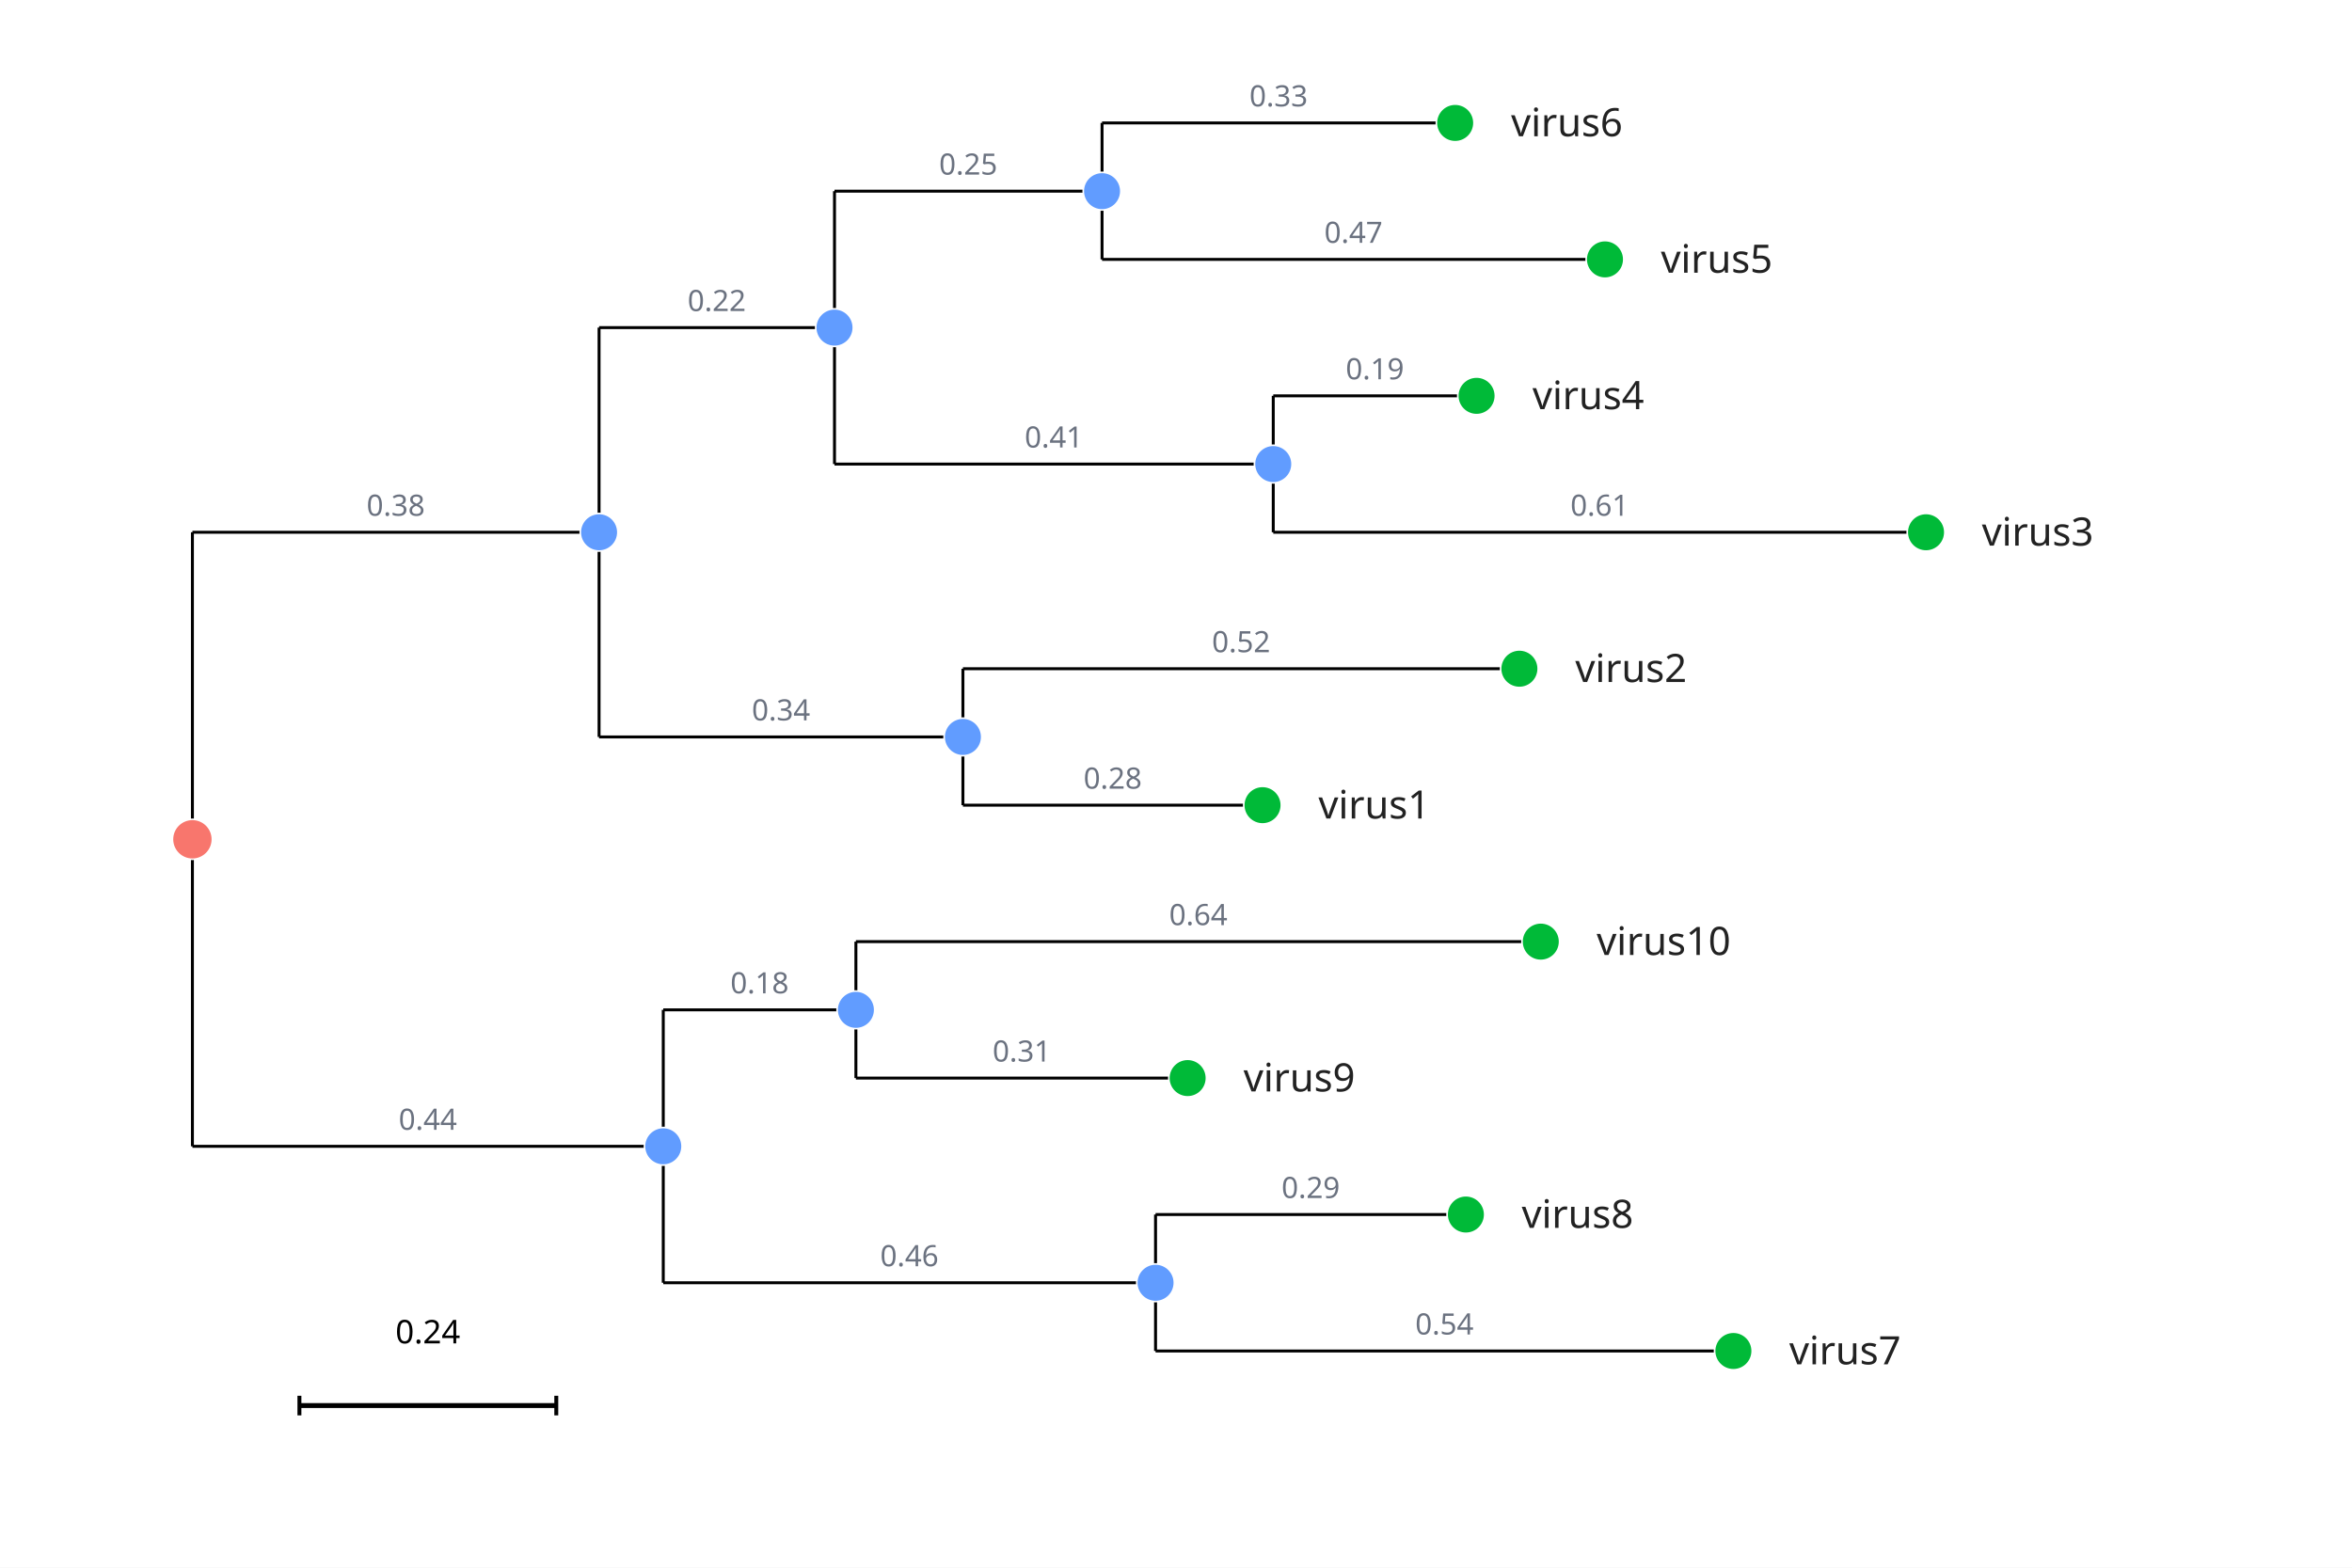
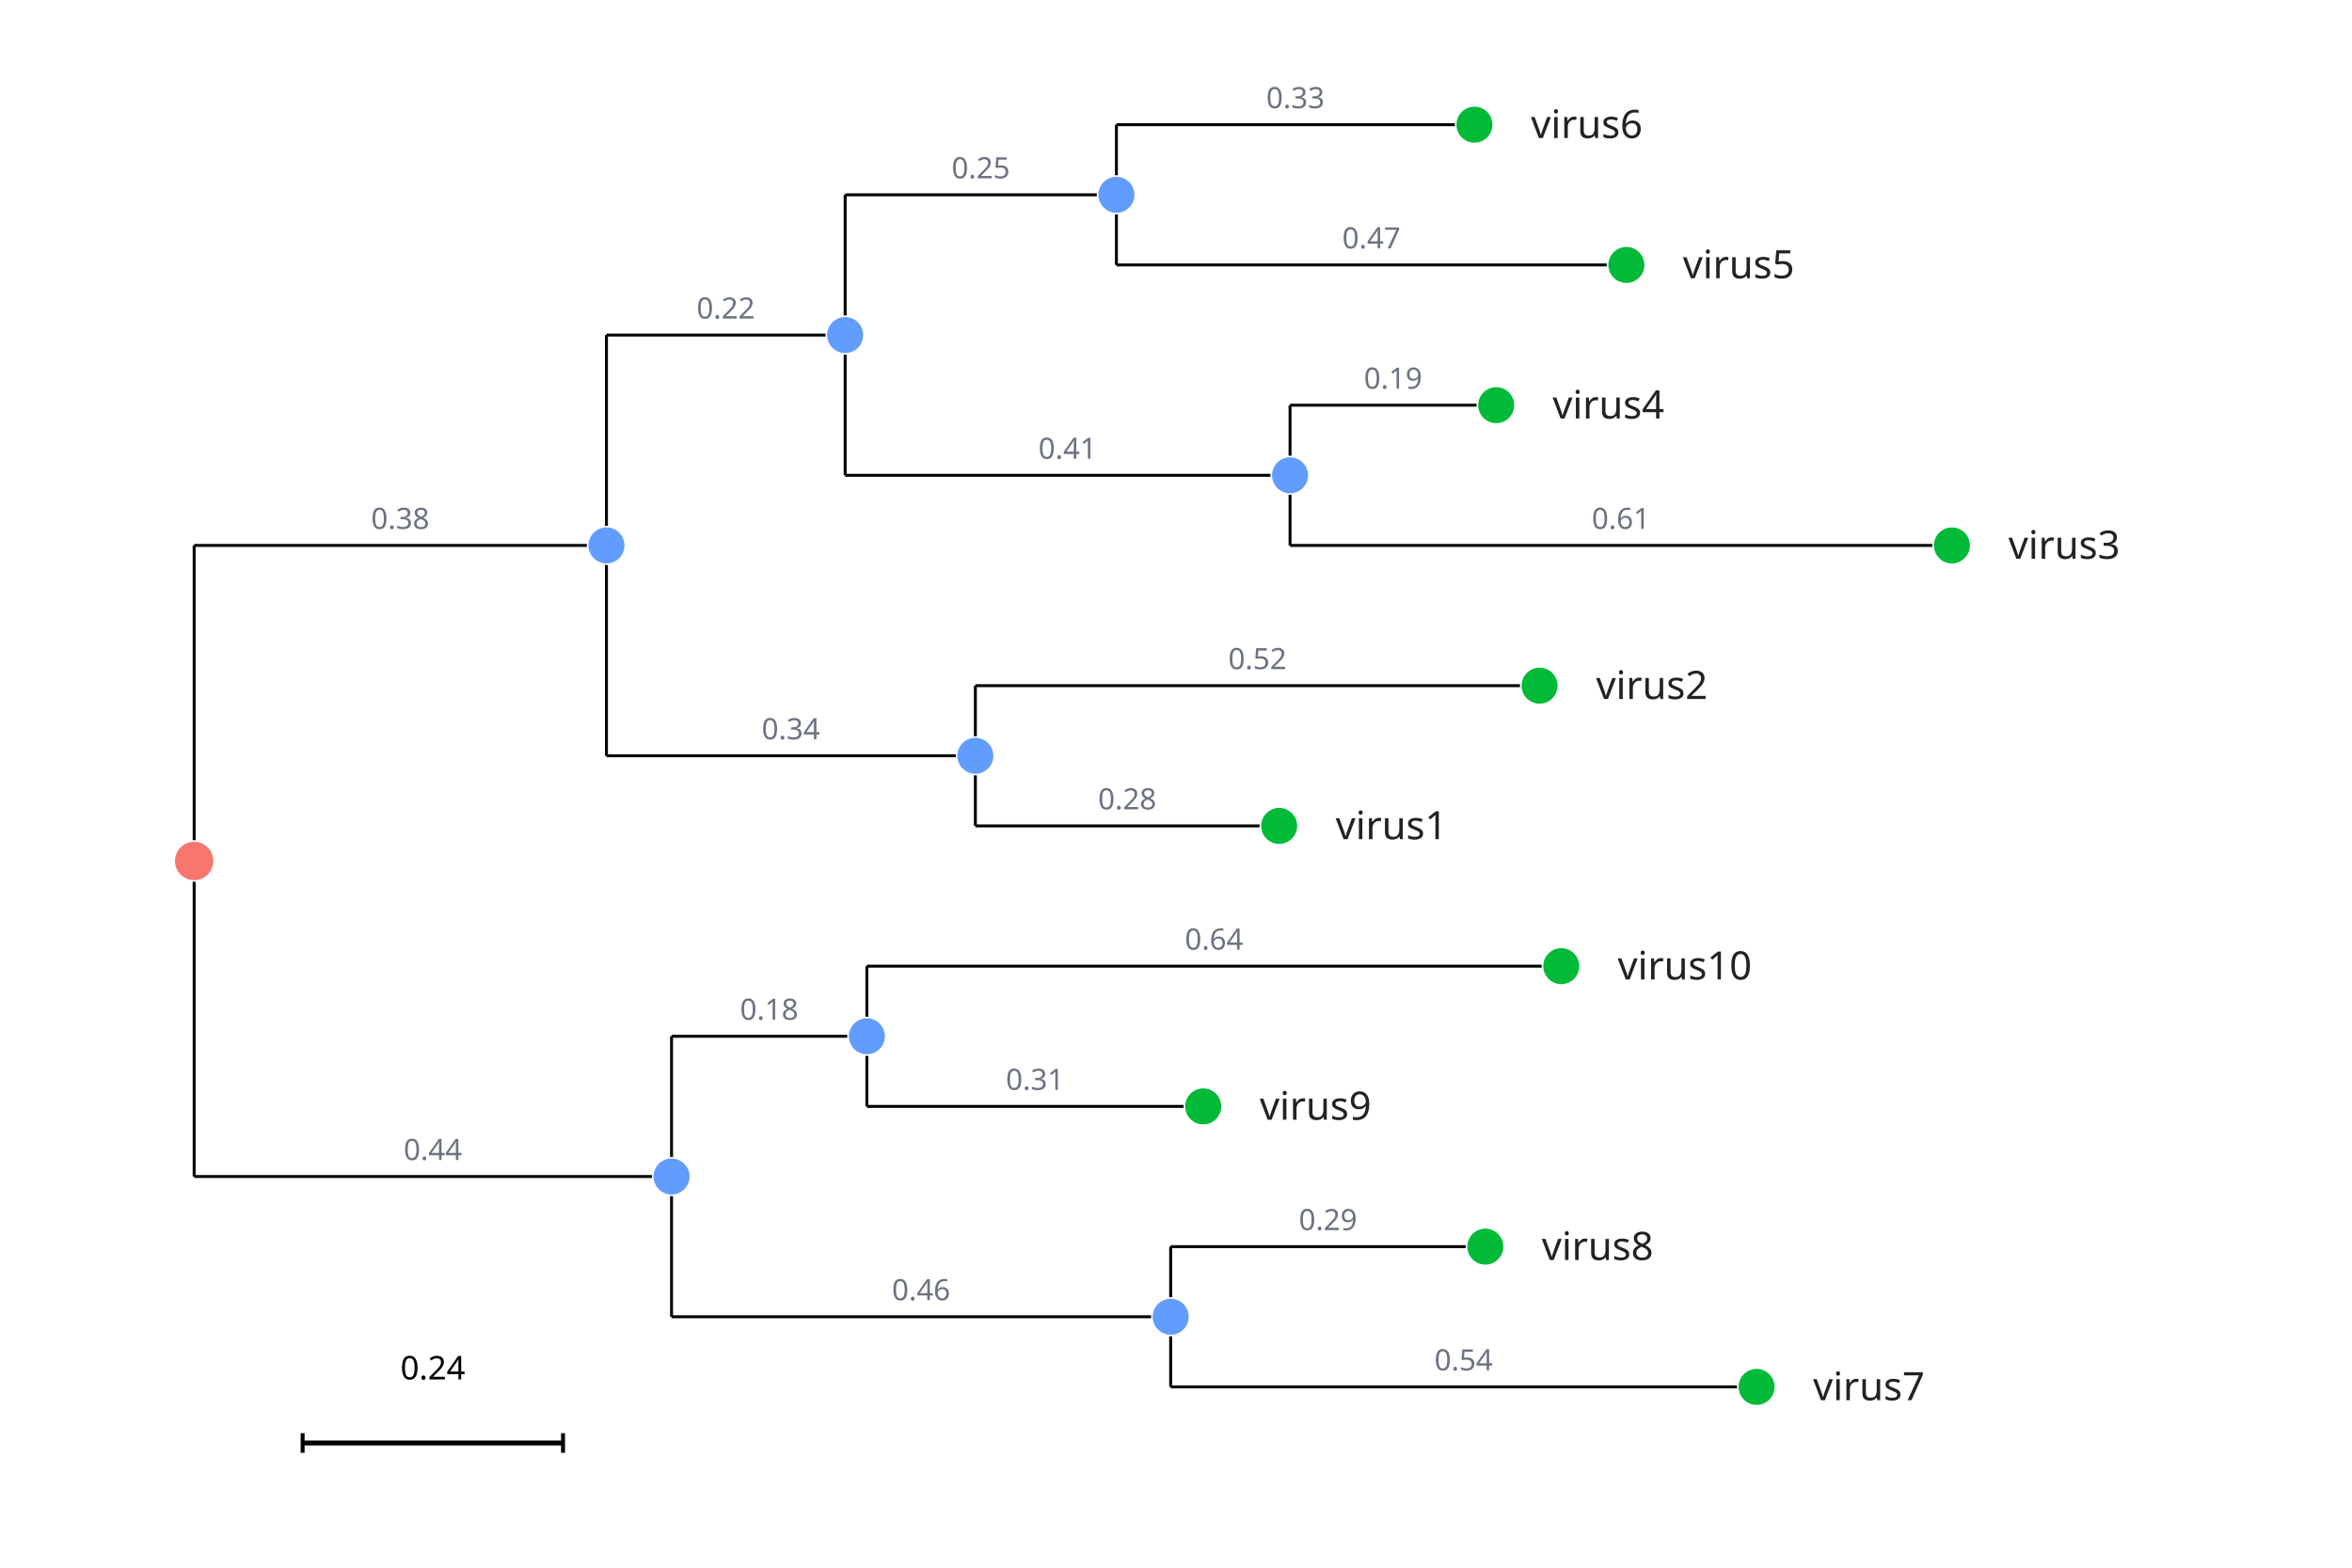
<svg xmlns="http://www.w3.org/2000/svg" width="720" height="480" viewBox="0 0 720 480">
  <rect width="720" height="480" fill="white" />
  <defs>
-     <clipPath id="ggtree_cart_clip_117519312">
+     <clipPath id="ggtree_cart_clip_581978736">
      <rect x="28.00" y="0.00" width="704.00" height="480.00" />
    </clipPath>
  </defs>
-   <g clip-path="url(#ggtree_cart_clip_117519312)">
-     <line x1="294.77" y1="246.53" x2="386.49" y2="246.53" stroke="black" stroke-width="0.90" stroke-opacity="1.00" />
-     <line x1="294.77" y1="204.75" x2="465.12" y2="204.75" stroke="black" stroke-width="0.90" stroke-opacity="1.00" />
-     <line x1="389.77" y1="162.97" x2="589.60" y2="162.97" stroke="black" stroke-width="0.90" stroke-opacity="1.00" />
-     <line x1="389.77" y1="121.20" x2="452.01" y2="121.20" stroke="black" stroke-width="0.90" stroke-opacity="1.00" />
-     <line x1="337.36" y1="79.42" x2="491.32" y2="79.42" stroke="black" stroke-width="0.90" stroke-opacity="1.00" />
-     <line x1="337.36" y1="37.64" x2="445.46" y2="37.64" stroke="black" stroke-width="0.90" stroke-opacity="1.00" />
-     <line x1="353.74" y1="413.65" x2="530.63" y2="413.65" stroke="black" stroke-width="0.90" stroke-opacity="1.00" />
-     <line x1="353.74" y1="371.87" x2="448.74" y2="371.87" stroke="black" stroke-width="0.90" stroke-opacity="1.00" />
-     <line x1="262.01" y1="330.09" x2="363.56" y2="330.09" stroke="black" stroke-width="0.90" stroke-opacity="1.00" />
-     <line x1="262.01" y1="288.31" x2="471.67" y2="288.31" stroke="black" stroke-width="0.90" stroke-opacity="1.00" />
-     <line x1="58.90" y1="162.97" x2="183.39" y2="162.97" stroke="black" stroke-width="0.90" stroke-opacity="1.00" />
-     <line x1="183.39" y1="225.64" x2="294.77" y2="225.64" stroke="black" stroke-width="0.90" stroke-opacity="1.00" />
-     <line x1="183.39" y1="100.31" x2="255.46" y2="100.31" stroke="black" stroke-width="0.90" stroke-opacity="1.00" />
-     <line x1="255.46" y1="142.09" x2="389.77" y2="142.09" stroke="black" stroke-width="0.90" stroke-opacity="1.00" />
-     <line x1="255.46" y1="58.53" x2="337.36" y2="58.53" stroke="black" stroke-width="0.90" stroke-opacity="1.00" />
-     <line x1="58.90" y1="350.98" x2="203.04" y2="350.98" stroke="black" stroke-width="0.90" stroke-opacity="1.00" />
-     <line x1="203.04" y1="392.76" x2="353.74" y2="392.76" stroke="black" stroke-width="0.90" stroke-opacity="1.00" />
-     <line x1="203.04" y1="309.20" x2="262.01" y2="309.20" stroke="black" stroke-width="0.90" stroke-opacity="1.00" />
-     <line x1="294.77" y1="225.64" x2="294.77" y2="246.53" stroke="black" stroke-width="0.90" stroke-opacity="1.00" />
-     <line x1="294.77" y1="225.64" x2="294.77" y2="204.75" stroke="black" stroke-width="0.90" stroke-opacity="1.00" />
-     <line x1="389.77" y1="142.09" x2="389.77" y2="162.97" stroke="black" stroke-width="0.90" stroke-opacity="1.00" />
-     <line x1="389.77" y1="142.09" x2="389.77" y2="121.20" stroke="black" stroke-width="0.90" stroke-opacity="1.00" />
-     <line x1="337.36" y1="58.53" x2="337.36" y2="79.42" stroke="black" stroke-width="0.90" stroke-opacity="1.00" />
-     <line x1="337.36" y1="58.53" x2="337.36" y2="37.64" stroke="black" stroke-width="0.90" stroke-opacity="1.00" />
-     <line x1="353.74" y1="392.76" x2="353.74" y2="413.65" stroke="black" stroke-width="0.90" stroke-opacity="1.00" />
-     <line x1="353.74" y1="392.76" x2="353.74" y2="371.87" stroke="black" stroke-width="0.90" stroke-opacity="1.00" />
-     <line x1="262.01" y1="309.20" x2="262.01" y2="330.09" stroke="black" stroke-width="0.90" stroke-opacity="1.00" />
-     <line x1="262.01" y1="309.20" x2="262.01" y2="288.31" stroke="black" stroke-width="0.90" stroke-opacity="1.00" />
-     <line x1="58.90" y1="256.98" x2="58.90" y2="162.97" stroke="black" stroke-width="0.90" stroke-opacity="1.00" />
-     <line x1="183.39" y1="162.97" x2="183.39" y2="225.64" stroke="black" stroke-width="0.90" stroke-opacity="1.00" />
-     <line x1="183.39" y1="162.97" x2="183.39" y2="100.31" stroke="black" stroke-width="0.90" stroke-opacity="1.00" />
-     <line x1="255.46" y1="100.31" x2="255.46" y2="142.09" stroke="black" stroke-width="0.90" stroke-opacity="1.00" />
-     <line x1="255.46" y1="100.31" x2="255.46" y2="58.53" stroke="black" stroke-width="0.90" stroke-opacity="1.00" />
-     <line x1="58.90" y1="256.98" x2="58.90" y2="350.98" stroke="black" stroke-width="0.90" stroke-opacity="1.00" />
-     <line x1="203.04" y1="350.98" x2="203.04" y2="392.76" stroke="black" stroke-width="0.90" stroke-opacity="1.00" />
-     <line x1="203.04" y1="350.98" x2="203.04" y2="309.20" stroke="black" stroke-width="0.90" stroke-opacity="1.00" />
-     <text x="340.63" y="241.47" text-anchor="middle" font-family="sans-serif" font-size="9" fill="#6B7280">0.28</text>
-     <text x="379.94" y="199.69" text-anchor="middle" font-family="sans-serif" font-size="9" fill="#6B7280">0.52</text>
-     <text x="489.68" y="157.91" text-anchor="middle" font-family="sans-serif" font-size="9" fill="#6B7280">0.61</text>
-     <text x="420.89" y="116.13" text-anchor="middle" font-family="sans-serif" font-size="9" fill="#6B7280">0.19</text>
-     <text x="414.34" y="74.35" text-anchor="middle" font-family="sans-serif" font-size="9" fill="#6B7280">0.47</text>
-     <text x="391.41" y="32.57" text-anchor="middle" font-family="sans-serif" font-size="9" fill="#6B7280">0.33</text>
-     <text x="442.18" y="408.59" text-anchor="middle" font-family="sans-serif" font-size="9" fill="#6B7280">0.54</text>
-     <text x="401.24" y="366.81" text-anchor="middle" font-family="sans-serif" font-size="9" fill="#6B7280">0.29</text>
-     <text x="312.79" y="325.03" text-anchor="middle" font-family="sans-serif" font-size="9" fill="#6B7280">0.31</text>
-     <text x="366.84" y="283.25" text-anchor="middle" font-family="sans-serif" font-size="9" fill="#6B7280">0.64</text>
-     <text x="121.15" y="157.91" text-anchor="middle" font-family="sans-serif" font-size="9" fill="#6B7280">0.38</text>
-     <text x="239.08" y="220.58" text-anchor="middle" font-family="sans-serif" font-size="9" fill="#6B7280">0.34</text>
-     <text x="219.42" y="95.24" text-anchor="middle" font-family="sans-serif" font-size="9" fill="#6B7280">0.22</text>
-     <text x="322.61" y="137.02" text-anchor="middle" font-family="sans-serif" font-size="9" fill="#6B7280">0.41</text>
-     <text x="296.41" y="53.46" text-anchor="middle" font-family="sans-serif" font-size="9" fill="#6B7280">0.25</text>
-     <text x="130.97" y="345.92" text-anchor="middle" font-family="sans-serif" font-size="9" fill="#6B7280">0.44</text>
-     <text x="278.39" y="387.70" text-anchor="middle" font-family="sans-serif" font-size="9" fill="#6B7280">0.46</text>
-     <text x="232.53" y="304.14" text-anchor="middle" font-family="sans-serif" font-size="9" fill="#6B7280">0.18</text>
-     <circle cx="386.49" cy="246.53" r="5.76" fill="#00BA38" fill-opacity="1.00" stroke="white" stroke-width="0.5" />
-     <circle cx="465.12" cy="204.75" r="5.76" fill="#00BA38" fill-opacity="1.00" stroke="white" stroke-width="0.5" />
-     <circle cx="589.60" cy="162.97" r="5.76" fill="#00BA38" fill-opacity="1.00" stroke="white" stroke-width="0.5" />
-     <circle cx="452.01" cy="121.20" r="5.76" fill="#00BA38" fill-opacity="1.00" stroke="white" stroke-width="0.5" />
-     <circle cx="491.32" cy="79.42" r="5.76" fill="#00BA38" fill-opacity="1.00" stroke="white" stroke-width="0.5" />
-     <circle cx="445.46" cy="37.64" r="5.76" fill="#00BA38" fill-opacity="1.00" stroke="white" stroke-width="0.5" />
-     <circle cx="530.63" cy="413.65" r="5.76" fill="#00BA38" fill-opacity="1.00" stroke="white" stroke-width="0.5" />
-     <circle cx="448.74" cy="371.87" r="5.76" fill="#00BA38" fill-opacity="1.00" stroke="white" stroke-width="0.5" />
-     <circle cx="363.56" cy="330.09" r="5.76" fill="#00BA38" fill-opacity="1.00" stroke="white" stroke-width="0.5" />
-     <circle cx="471.67" cy="288.31" r="5.76" fill="#00BA38" fill-opacity="1.00" stroke="white" stroke-width="0.5" />
-     <circle cx="58.90" cy="256.98" r="5.76" fill="#619CFF" fill-opacity="1.00" stroke="white" stroke-width="0.5" />
-     <circle cx="183.39" cy="162.97" r="5.76" fill="#619CFF" fill-opacity="1.00" stroke="white" stroke-width="0.5" />
-     <circle cx="294.77" cy="225.64" r="5.76" fill="#619CFF" fill-opacity="1.00" stroke="white" stroke-width="0.5" />
-     <circle cx="255.46" cy="100.31" r="5.76" fill="#619CFF" fill-opacity="1.00" stroke="white" stroke-width="0.5" />
-     <circle cx="389.77" cy="142.09" r="5.76" fill="#619CFF" fill-opacity="1.00" stroke="white" stroke-width="0.5" />
-     <circle cx="337.36" cy="58.53" r="5.76" fill="#619CFF" fill-opacity="1.00" stroke="white" stroke-width="0.5" />
-     <circle cx="203.04" cy="350.98" r="5.76" fill="#619CFF" fill-opacity="1.00" stroke="white" stroke-width="0.5" />
-     <circle cx="353.74" cy="392.76" r="5.76" fill="#619CFF" fill-opacity="1.00" stroke="white" stroke-width="0.5" />
-     <circle cx="262.01" cy="309.20" r="5.76" fill="#619CFF" fill-opacity="1.00" stroke="white" stroke-width="0.5" />
-     <circle cx="58.90" cy="256.98" r="6.12" fill="#F8766D" fill-opacity="1.00" stroke="white" stroke-width="0.5" />
-     <text x="403.60" y="250.61" text-anchor="start" font-family="sans-serif" font-size="12" fill="#222222">virus1</text>
-     <text x="482.22" y="208.83" text-anchor="start" font-family="sans-serif" font-size="12" fill="#222222">virus2</text>
-     <text x="606.70" y="167.05" text-anchor="start" font-family="sans-serif" font-size="12" fill="#222222">virus3</text>
-     <text x="469.12" y="125.28" text-anchor="start" font-family="sans-serif" font-size="12" fill="#222222">virus4</text>
-     <text x="508.43" y="83.50" text-anchor="start" font-family="sans-serif" font-size="12" fill="#222222">virus5</text>
-     <text x="462.56" y="41.72" text-anchor="start" font-family="sans-serif" font-size="12" fill="#222222">virus6</text>
-     <text x="547.74" y="417.73" text-anchor="start" font-family="sans-serif" font-size="12" fill="#222222">virus7</text>
-     <text x="465.84" y="375.95" text-anchor="start" font-family="sans-serif" font-size="12" fill="#222222">virus8</text>
-     <text x="380.67" y="334.17" text-anchor="start" font-family="sans-serif" font-size="12" fill="#222222">virus9</text>
-     <text x="488.77" y="292.39" text-anchor="start" font-family="sans-serif" font-size="12" fill="#222222">virus10</text>
-     <line x1="91.66" y1="430.36" x2="170.29" y2="430.36" stroke="black" stroke-width="1.50" />
-     <line x1="91.66" y1="427.36" x2="91.66" y2="433.36" stroke="black" stroke-width="1.2" />
-     <line x1="170.29" y1="427.36" x2="170.29" y2="433.36" stroke="black" stroke-width="1.2" />
-     <text x="130.97" y="411.32" text-anchor="middle" font-family="sans-serif" font-size="10" fill="black">0.24</text>
+   <g clip-path="url(#ggtree_cart_clip_581978736)">
+     <line x1="298.58" y1="252.88" x2="391.58" y2="252.88" stroke="black" stroke-width="0.90" stroke-opacity="1.00" />
+     <line x1="298.58" y1="209.94" x2="471.30" y2="209.94" stroke="black" stroke-width="0.90" stroke-opacity="1.00" />
+     <line x1="394.91" y1="167.00" x2="597.52" y2="167.00" stroke="black" stroke-width="0.90" stroke-opacity="1.00" />
+     <line x1="394.91" y1="124.06" x2="458.02" y2="124.06" stroke="black" stroke-width="0.90" stroke-opacity="1.00" />
+     <line x1="341.76" y1="81.12" x2="497.87" y2="81.12" stroke="black" stroke-width="0.90" stroke-opacity="1.00" />
+     <line x1="341.76" y1="38.18" x2="451.37" y2="38.18" stroke="black" stroke-width="0.90" stroke-opacity="1.00" />
+     <line x1="358.37" y1="424.64" x2="537.73" y2="424.64" stroke="black" stroke-width="0.90" stroke-opacity="1.00" />
+     <line x1="358.37" y1="381.70" x2="454.69" y2="381.70" stroke="black" stroke-width="0.90" stroke-opacity="1.00" />
+     <line x1="265.37" y1="338.76" x2="368.33" y2="338.76" stroke="black" stroke-width="0.90" stroke-opacity="1.00" />
+     <line x1="265.37" y1="295.82" x2="477.94" y2="295.82" stroke="black" stroke-width="0.90" stroke-opacity="1.00" />
+     <line x1="59.43" y1="167.00" x2="185.65" y2="167.00" stroke="black" stroke-width="0.90" stroke-opacity="1.00" />
+     <line x1="185.65" y1="231.41" x2="298.58" y2="231.41" stroke="black" stroke-width="0.90" stroke-opacity="1.00" />
+     <line x1="185.65" y1="102.59" x2="258.72" y2="102.59" stroke="black" stroke-width="0.90" stroke-opacity="1.00" />
+     <line x1="258.72" y1="145.53" x2="394.91" y2="145.53" stroke="black" stroke-width="0.90" stroke-opacity="1.00" />
+     <line x1="258.72" y1="59.65" x2="341.76" y2="59.65" stroke="black" stroke-width="0.90" stroke-opacity="1.00" />
+     <line x1="59.43" y1="360.23" x2="205.58" y2="360.23" stroke="black" stroke-width="0.90" stroke-opacity="1.00" />
+     <line x1="205.58" y1="403.17" x2="358.37" y2="403.17" stroke="black" stroke-width="0.90" stroke-opacity="1.00" />
+     <line x1="205.58" y1="317.29" x2="265.37" y2="317.29" stroke="black" stroke-width="0.90" stroke-opacity="1.00" />
+     <line x1="298.58" y1="231.41" x2="298.58" y2="252.88" stroke="black" stroke-width="0.90" stroke-opacity="1.00" />
+     <line x1="298.58" y1="231.41" x2="298.58" y2="209.94" stroke="black" stroke-width="0.90" stroke-opacity="1.00" />
+     <line x1="394.91" y1="145.53" x2="394.91" y2="167.00" stroke="black" stroke-width="0.90" stroke-opacity="1.00" />
+     <line x1="394.91" y1="145.53" x2="394.91" y2="124.06" stroke="black" stroke-width="0.90" stroke-opacity="1.00" />
+     <line x1="341.76" y1="59.65" x2="341.76" y2="81.12" stroke="black" stroke-width="0.90" stroke-opacity="1.00" />
+     <line x1="341.76" y1="59.65" x2="341.76" y2="38.18" stroke="black" stroke-width="0.90" stroke-opacity="1.00" />
+     <line x1="358.37" y1="403.17" x2="358.37" y2="424.64" stroke="black" stroke-width="0.90" stroke-opacity="1.00" />
+     <line x1="358.37" y1="403.17" x2="358.37" y2="381.70" stroke="black" stroke-width="0.90" stroke-opacity="1.00" />
+     <line x1="265.37" y1="317.29" x2="265.37" y2="338.76" stroke="black" stroke-width="0.90" stroke-opacity="1.00" />
+     <line x1="265.37" y1="317.29" x2="265.37" y2="295.82" stroke="black" stroke-width="0.90" stroke-opacity="1.00" />
+     <line x1="59.43" y1="263.62" x2="59.43" y2="167.00" stroke="black" stroke-width="0.90" stroke-opacity="1.00" />
+     <line x1="185.65" y1="167.00" x2="185.65" y2="231.41" stroke="black" stroke-width="0.90" stroke-opacity="1.00" />
+     <line x1="185.65" y1="167.00" x2="185.65" y2="102.59" stroke="black" stroke-width="0.90" stroke-opacity="1.00" />
+     <line x1="258.72" y1="102.59" x2="258.72" y2="145.53" stroke="black" stroke-width="0.90" stroke-opacity="1.00" />
+     <line x1="258.72" y1="102.59" x2="258.72" y2="59.65" stroke="black" stroke-width="0.90" stroke-opacity="1.00" />
+     <line x1="59.43" y1="263.62" x2="59.43" y2="360.23" stroke="black" stroke-width="0.90" stroke-opacity="1.00" />
+     <line x1="205.58" y1="360.23" x2="205.58" y2="403.17" stroke="black" stroke-width="0.90" stroke-opacity="1.00" />
+     <line x1="205.58" y1="360.23" x2="205.58" y2="317.29" stroke="black" stroke-width="0.90" stroke-opacity="1.00" />
+     <text x="345.08" y="247.82" text-anchor="middle" font-family="sans-serif" font-size="9.0" fill="#6B7280">0.28</text>
+     <text x="384.94" y="204.88" text-anchor="middle" font-family="sans-serif" font-size="9.0" fill="#6B7280">0.52</text>
+     <text x="496.21" y="161.94" text-anchor="middle" font-family="sans-serif" font-size="9.0" fill="#6B7280">0.61</text>
+     <text x="426.46" y="119.00" text-anchor="middle" font-family="sans-serif" font-size="9.0" fill="#6B7280">0.19</text>
+     <text x="419.82" y="76.06" text-anchor="middle" font-family="sans-serif" font-size="9.0" fill="#6B7280">0.47</text>
+     <text x="396.57" y="33.12" text-anchor="middle" font-family="sans-serif" font-size="9.0" fill="#6B7280">0.33</text>
+     <text x="448.05" y="419.58" text-anchor="middle" font-family="sans-serif" font-size="9.0" fill="#6B7280">0.54</text>
+     <text x="406.53" y="376.64" text-anchor="middle" font-family="sans-serif" font-size="9.0" fill="#6B7280">0.29</text>
+     <text x="316.85" y="333.70" text-anchor="middle" font-family="sans-serif" font-size="9.0" fill="#6B7280">0.31</text>
+     <text x="371.65" y="290.76" text-anchor="middle" font-family="sans-serif" font-size="9.0" fill="#6B7280">0.64</text>
+     <text x="122.54" y="161.94" text-anchor="middle" font-family="sans-serif" font-size="9.0" fill="#6B7280">0.38</text>
+     <text x="242.11" y="226.35" text-anchor="middle" font-family="sans-serif" font-size="9.0" fill="#6B7280">0.34</text>
+     <text x="222.18" y="97.53" text-anchor="middle" font-family="sans-serif" font-size="9.0" fill="#6B7280">0.22</text>
+     <text x="326.81" y="140.47" text-anchor="middle" font-family="sans-serif" font-size="9.0" fill="#6B7280">0.41</text>
+     <text x="300.24" y="54.59" text-anchor="middle" font-family="sans-serif" font-size="9.0" fill="#6B7280">0.25</text>
+     <text x="132.50" y="355.17" text-anchor="middle" font-family="sans-serif" font-size="9.0" fill="#6B7280">0.44</text>
+     <text x="281.97" y="398.11" text-anchor="middle" font-family="sans-serif" font-size="9.0" fill="#6B7280">0.46</text>
+     <text x="235.47" y="312.23" text-anchor="middle" font-family="sans-serif" font-size="9.0" fill="#6B7280">0.18</text>
+     <circle cx="391.58" cy="252.88" r="5.76" fill="#00BA38" fill-opacity="1.00" stroke="white" stroke-width="0.5" />
+     <circle cx="471.30" cy="209.94" r="5.76" fill="#00BA38" fill-opacity="1.00" stroke="white" stroke-width="0.5" />
+     <circle cx="597.52" cy="167.00" r="5.76" fill="#00BA38" fill-opacity="1.00" stroke="white" stroke-width="0.5" />
+     <circle cx="458.02" cy="124.06" r="5.76" fill="#00BA38" fill-opacity="1.00" stroke="white" stroke-width="0.5" />
+     <circle cx="497.87" cy="81.12" r="5.76" fill="#00BA38" fill-opacity="1.00" stroke="white" stroke-width="0.5" />
+     <circle cx="451.37" cy="38.18" r="5.76" fill="#00BA38" fill-opacity="1.00" stroke="white" stroke-width="0.5" />
+     <circle cx="537.73" cy="424.64" r="5.76" fill="#00BA38" fill-opacity="1.00" stroke="white" stroke-width="0.5" />
+     <circle cx="454.69" cy="381.70" r="5.76" fill="#00BA38" fill-opacity="1.00" stroke="white" stroke-width="0.5" />
+     <circle cx="368.33" cy="338.76" r="5.76" fill="#00BA38" fill-opacity="1.00" stroke="white" stroke-width="0.5" />
+     <circle cx="477.94" cy="295.82" r="5.76" fill="#00BA38" fill-opacity="1.00" stroke="white" stroke-width="0.5" />
+     <circle cx="59.43" cy="263.62" r="5.76" fill="#619CFF" fill-opacity="1.00" stroke="white" stroke-width="0.5" />
+     <circle cx="185.65" cy="167.00" r="5.76" fill="#619CFF" fill-opacity="1.00" stroke="white" stroke-width="0.5" />
+     <circle cx="298.58" cy="231.41" r="5.76" fill="#619CFF" fill-opacity="1.00" stroke="white" stroke-width="0.5" />
+     <circle cx="258.72" cy="102.59" r="5.76" fill="#619CFF" fill-opacity="1.00" stroke="white" stroke-width="0.5" />
+     <circle cx="394.91" cy="145.53" r="5.76" fill="#619CFF" fill-opacity="1.00" stroke="white" stroke-width="0.5" />
+     <circle cx="341.76" cy="59.65" r="5.76" fill="#619CFF" fill-opacity="1.00" stroke="white" stroke-width="0.5" />
+     <circle cx="205.58" cy="360.23" r="5.76" fill="#619CFF" fill-opacity="1.00" stroke="white" stroke-width="0.5" />
+     <circle cx="358.37" cy="403.17" r="5.76" fill="#619CFF" fill-opacity="1.00" stroke="white" stroke-width="0.5" />
+     <circle cx="265.37" cy="317.29" r="5.76" fill="#619CFF" fill-opacity="1.00" stroke="white" stroke-width="0.5" />
+     <circle cx="59.43" cy="263.62" r="6.12" fill="#F8766D" fill-opacity="1.00" stroke="white" stroke-width="0.5" />
+     <text x="408.87" y="256.96" text-anchor="start" font-family="sans-serif" font-size="12.0" fill="#222222">virus1</text>
+     <text x="488.59" y="214.02" text-anchor="start" font-family="sans-serif" font-size="12.0" fill="#222222">virus2</text>
+     <text x="614.81" y="171.08" text-anchor="start" font-family="sans-serif" font-size="12.0" fill="#222222">virus3</text>
+     <text x="475.30" y="128.14" text-anchor="start" font-family="sans-serif" font-size="12.0" fill="#222222">virus4</text>
+     <text x="515.16" y="85.20" text-anchor="start" font-family="sans-serif" font-size="12.0" fill="#222222">virus5</text>
+     <text x="468.66" y="42.26" text-anchor="start" font-family="sans-serif" font-size="12.0" fill="#222222">virus6</text>
+     <text x="555.02" y="428.72" text-anchor="start" font-family="sans-serif" font-size="12.0" fill="#222222">virus7</text>
+     <text x="471.98" y="385.78" text-anchor="start" font-family="sans-serif" font-size="12.0" fill="#222222">virus8</text>
+     <text x="385.62" y="342.84" text-anchor="start" font-family="sans-serif" font-size="12.0" fill="#222222">virus9</text>
+     <text x="495.23" y="299.90" text-anchor="start" font-family="sans-serif" font-size="12.0" fill="#222222">virus10</text>
+     <line x1="92.64" y1="441.82" x2="172.36" y2="441.82" stroke="black" stroke-width="1.50" />
+     <line x1="92.64" y1="438.82" x2="92.64" y2="444.82" stroke="black" stroke-width="1.2" />
+     <line x1="172.36" y1="438.82" x2="172.36" y2="444.82" stroke="black" stroke-width="1.2" />
+     <text x="132.50" y="422.36" text-anchor="middle" font-family="sans-serif" font-size="10" fill="black">0.24</text>
  </g>
</svg>
